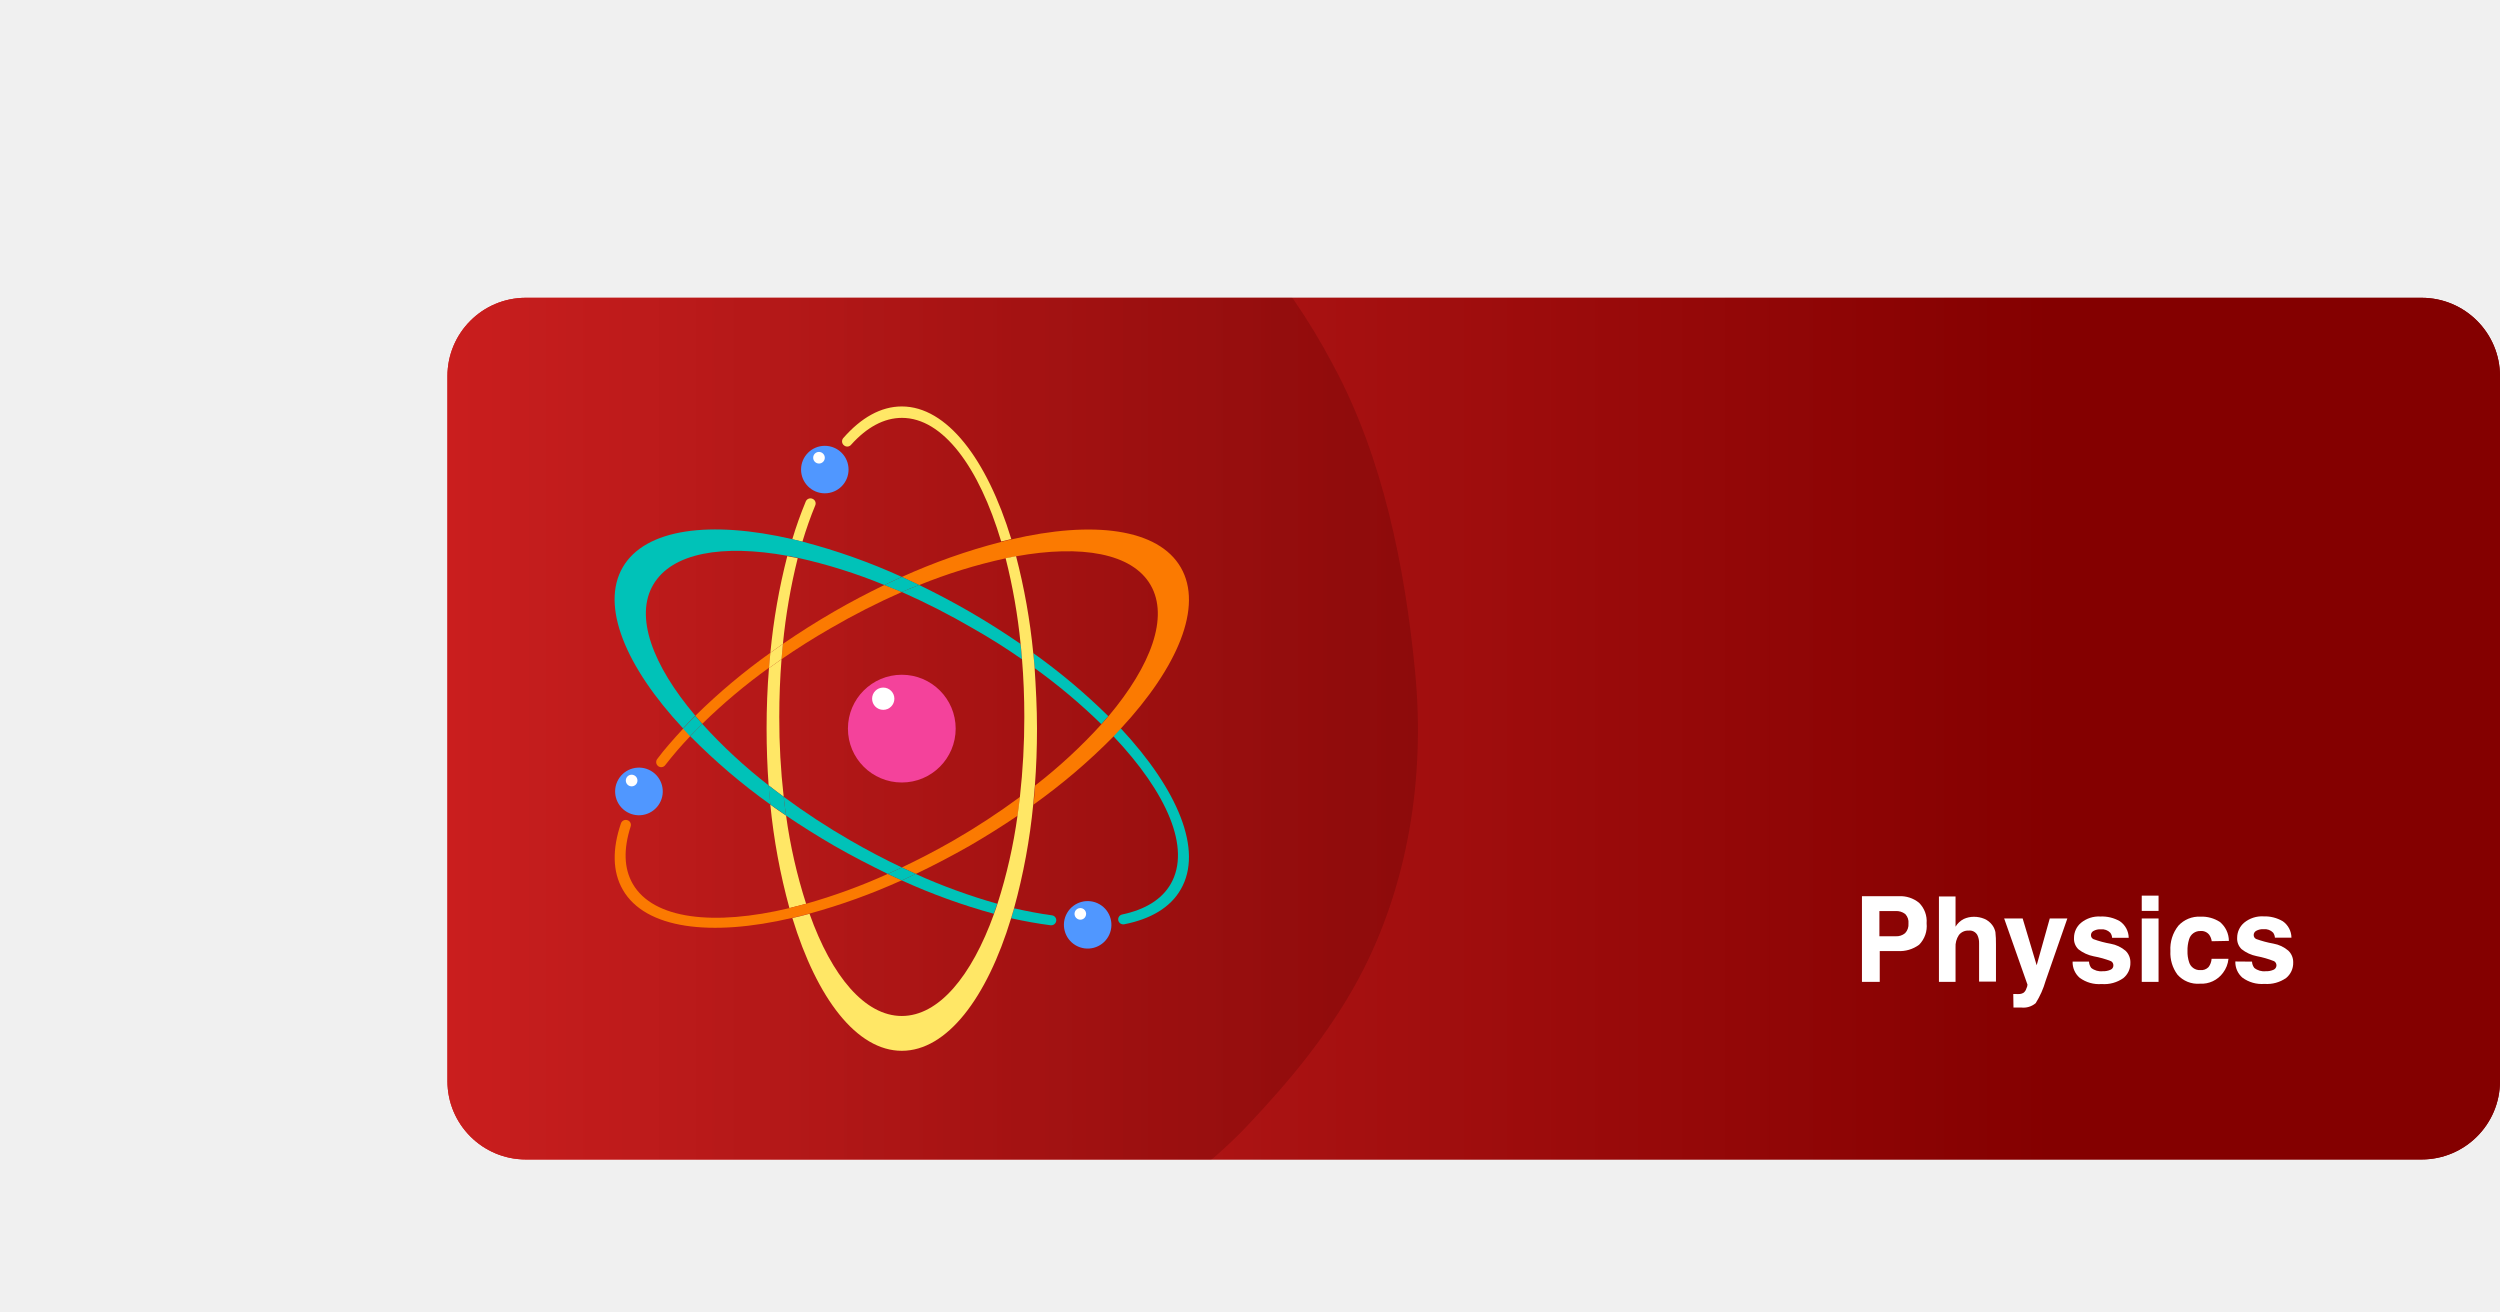
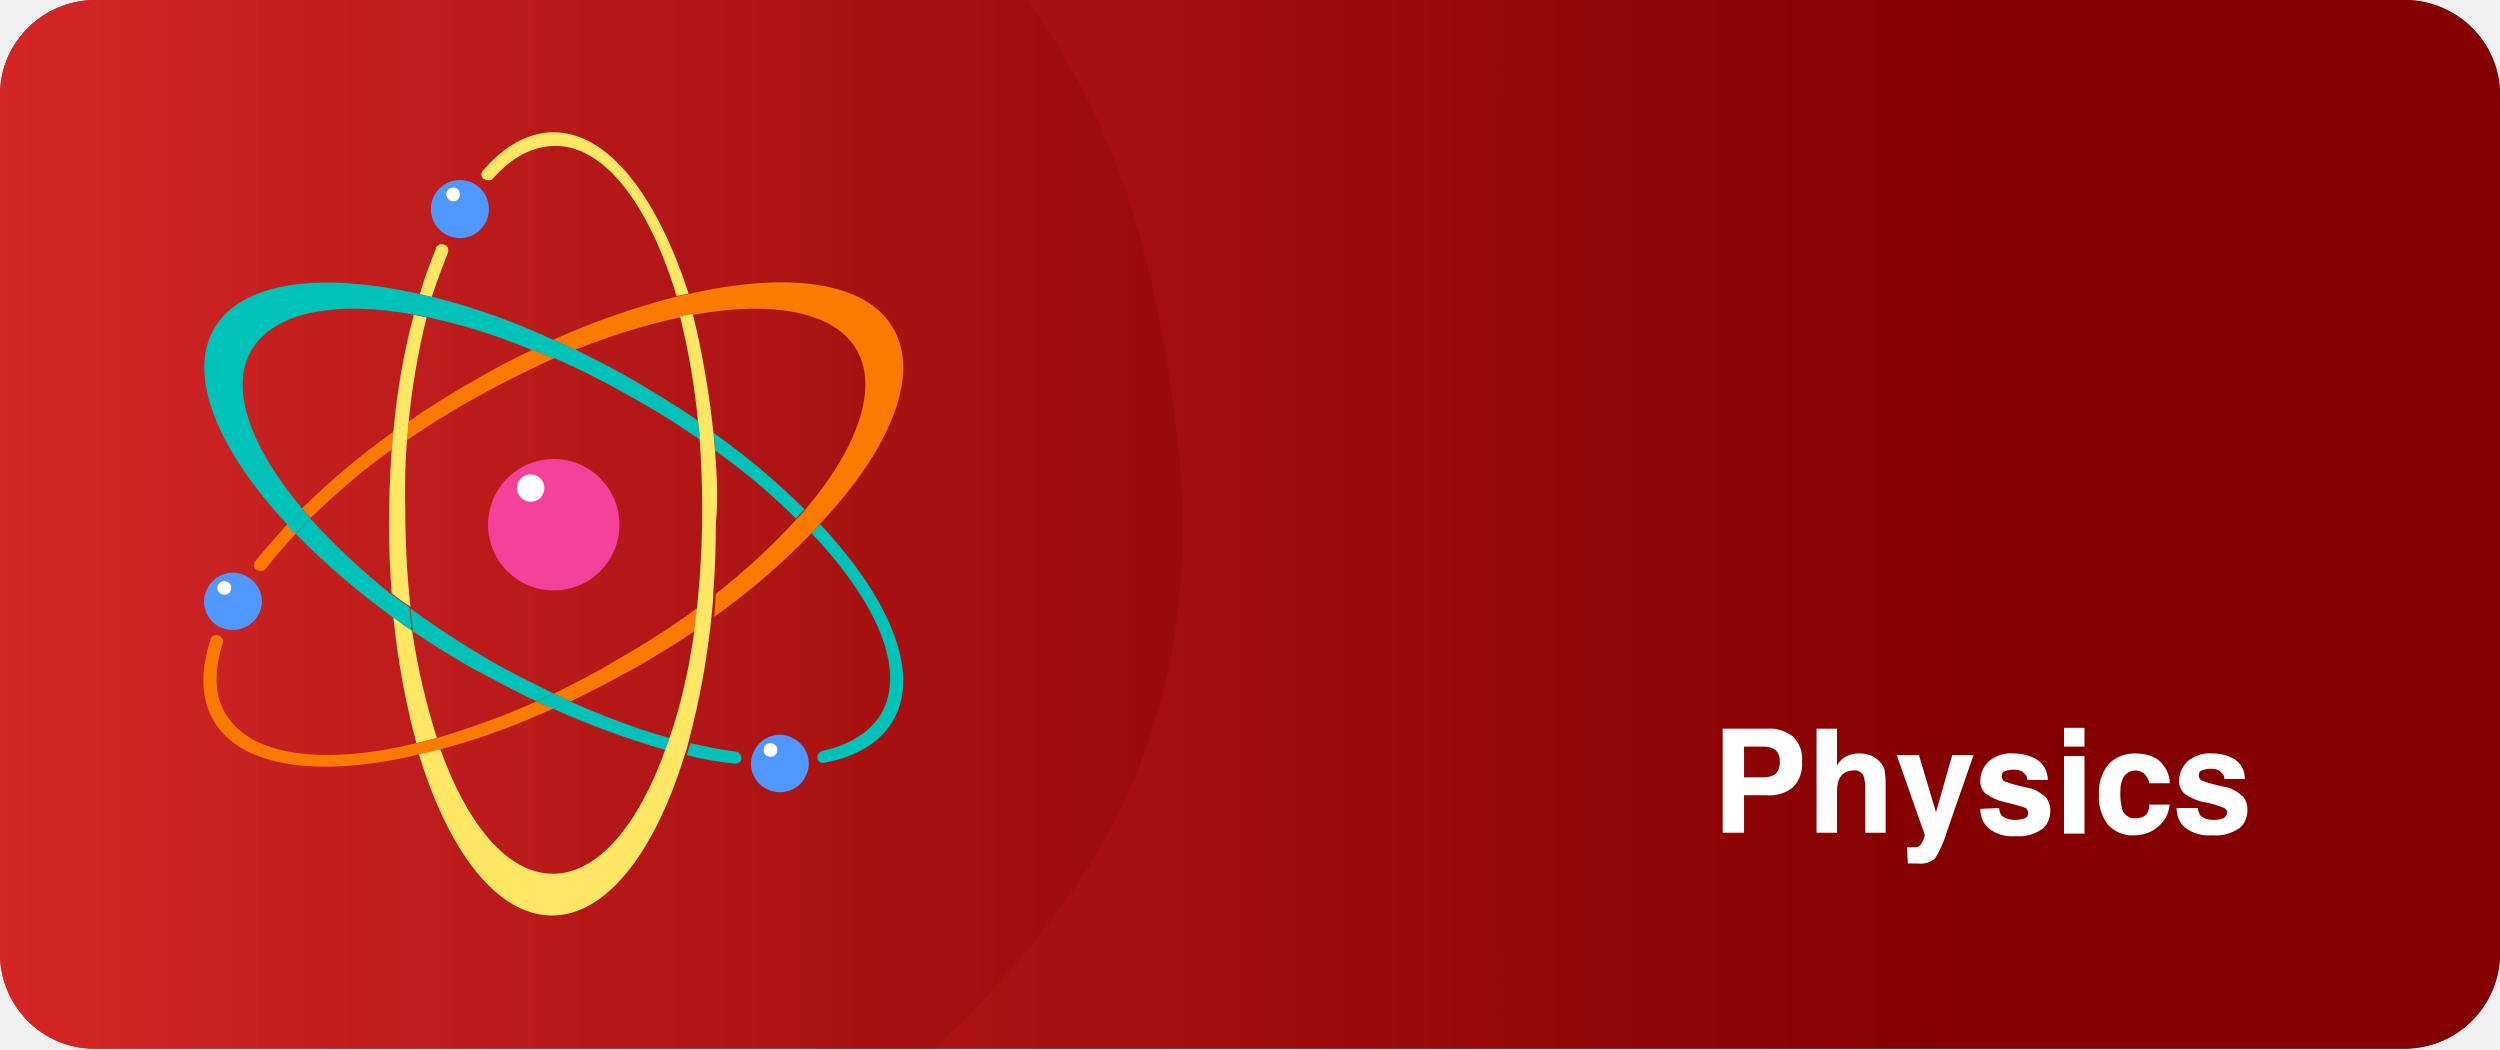
- <svg xmlns="http://www.w3.org/2000/svg" xmlns:xlink="http://www.w3.org/1999/xlink" viewBox="0 0 356.87 187.26">
-   <defs>
-     <style>.cls-1{fill:url(#linear-gradient);}.cls-2{isolation:isolate;}.cls-3{clip-path:url(#clip-path);}.cls-4{opacity:0.27;mix-blend-mode:multiply;}.cls-5{fill:url(#linear-gradient-4);}.cls-6{fill:#fff;}.cls-7{fill:#f4429b;}.cls-8{fill:#5097ff;}.cls-9{fill:none;}.cls-10{fill:#fb7a01;}.cls-11{fill:#ffe766;}.cls-12{fill:#00c2b8;}</style>
-     <linearGradient id="linear-gradient" y1="61.5" x2="293" y2="61.5" gradientUnits="userSpaceOnUse">
-       <stop offset="0" stop-color="#ee3434" />
-       <stop offset="0.66" stop-color="#a51010" />
-       <stop offset="1" stop-color="#840000" />
-     </linearGradient>
-     <clipPath id="clip-path" transform="translate(63.87 42.51)">
-       <rect class="cls-1" width="293" height="123" rx="11.19" />
-     </clipPath>
-     <linearGradient id="linear-gradient-4" x1="-63.87" y1="51.12" x2="138.54" y2="51.12" xlink:href="#linear-gradient" />
-   </defs>
-   <g class="cls-2">
-     <g id="Layer_1" data-name="Layer 1">
-       <rect class="cls-1" x="63.87" y="42.51" width="293" height="123" rx="11.19" />
-       <g class="cls-3">
-         <rect class="cls-1" x="63.87" y="42.51" width="293" height="123" rx="11.19" />
-         <g class="cls-4">
-           <path class="cls-5" d="M4.66-39.71C-13.77-35.55-35.69-22.25-46.78-6.94c-9.72,13.43-16,27.87-16.81,44.43C-65,64.05-61.77,93.07-43.54,112.42A103.87,103.87,0,0,0,3.92,140.78c13.12,3.44,53.24,6.87,72.13,0,14.06-5.11,27.76-11.67,38.06-22.52,6.06-6.38,11.74-13.23,15.92-21,7.13-13.26,9.55-28.8,8.11-43.8s-4.59-30.7-11.75-43.95a93.35,93.35,0,0,0-28-32.14C85.39-32,47.06-49.28,4.66-39.71Z" transform="translate(63.87 42.51)" />
+ <svg xmlns="http://www.w3.org/2000/svg" xmlns:xlink="http://www.w3.org/1999/xlink" version="1.1" id="Layer_1" x="0px" y="0px" viewBox="0 0 293 123" style="enable-background:new 0 0 293 123;" xml:space="preserve">
+   <style type="text/css">
+ 	.st0{fill:url(#SVGID_1_);}
+ 	.st1{clip-path:url(#SVGID_3_);}
+ 	.st2{fill:url(#SVGID_4_);}
+ 	.st3{opacity:0.27;}
+ 	.st4{fill:url(#SVGID_5_);}
+ 	.st5{fill:#FFFFFF;}
+ 	.st6{fill:#F4429B;}
+ 	.st7{fill:#5097FF;}
+ 	.st8{fill:none;}
+ 	.st9{fill:#FB7A01;}
+ 	.st10{fill:#FFE766;}
+ 	.st11{fill:#00C2B8;}
+ </style>
+   <g>
+     <g>
+       <linearGradient id="SVGID_1_" gradientUnits="userSpaceOnUse" x1="-63.87" y1="40.432" x2="229.13" y2="40.432" gradientTransform="matrix(1 0 0 -1 0 101.8841)">
+         <stop offset="0" style="stop-color:#EE3434" />
+         <stop offset="0.66" style="stop-color:#A51010" />
+         <stop offset="1" style="stop-color:#840000" />
+       </linearGradient>
+       <path class="st0" d="M11.2,0h270.6C288,0,293,5,293,11.1v100.6c0,6.2-5,11.2-11.2,11.2H11.2C5,123,0,117.9,0,111.8V11.1    C0,5,5,0,11.2,0z" />
+       <g>
+         <defs>
+           <path id="SVGID_2_" d="M11.2,0h270.6C288,0,293,5,293,11.1v100.6c0,6.2-5,11.2-11.2,11.2H11.2C5,123,0,117.9,0,111.8V11.1      C0,5,5,0,11.2,0z" />
+         </defs>
+         <clipPath id="SVGID_3_">
+           <use xlink:href="#SVGID_2_" style="overflow:visible;" />
+         </clipPath>
+         <g class="st1">
+           <linearGradient id="SVGID_4_" gradientUnits="userSpaceOnUse" x1="-63.87" y1="40.432" x2="229.13" y2="40.432" gradientTransform="matrix(1 0 0 -1 0 101.8841)">
+             <stop offset="0" style="stop-color:#EE3434" />
+             <stop offset="0.66" style="stop-color:#A51010" />
+             <stop offset="1" style="stop-color:#840000" />
+           </linearGradient>
+           <path class="st2" d="M11.2,0h270.6C288,0,293,5,293,11.1v100.6c0,6.2-5,11.2-11.2,11.2H11.2C5,123,0,117.9,0,111.8V11.1      C0,5,5,0,11.2,0z" />
+           <g class="st3">
+             <linearGradient id="SVGID_5_" gradientUnits="userSpaceOnUse" x1="-127.752" y1="93.323" x2="74.668" y2="93.323" gradientTransform="matrix(1 0 0 -1 63.87 144.3941)">
+               <stop offset="0" style="stop-color:#EE3434" />
+               <stop offset="0.66" style="stop-color:#A51010" />
+               <stop offset="1" style="stop-color:#840000" />
+             </linearGradient>
+             <path class="st4" d="M4.7-39.8C-13.8-35.6-35.7-22.3-46.8-7c-9.7,13.4-16,27.9-16.8,44.4C-65,64-61.8,93-43.5,112.4       c13,13.6,29.4,23.4,47.5,28.4c13.1,3.4,53.2,6.9,72.1,0c14.1-5.1,27.8-11.7,38.1-22.5c6.1-6.4,11.7-13.2,15.9-21       c7.1-13.3,9.6-28.8,8.1-43.8s-4.6-30.7-11.8-43.9c-6.7-12.7-16.3-23.7-28-32.1C85.4-32,47.1-49.3,4.7-39.8z" />
+           </g>
        </g>
      </g>
-       <path class="cls-6" d="M210.08,92.35a4.66,4.66,0,0,1-3.07.9h-2.55v4.4h-2.54V85.42h5.26a4.22,4.22,0,0,1,2.89.94,3.7,3.7,0,0,1,1.08,2.93A3.79,3.79,0,0,1,210.08,92.35Zm-2-4.4a2.08,2.08,0,0,0-1.36-.41h-2.31v3.6h2.31a1.94,1.94,0,0,0,1.36-.44,1.8,1.8,0,0,0,.48-1.39A1.69,1.69,0,0,0,208.13,88Z" transform="translate(63.87 42.51)" />
-       <path class="cls-6" d="M219.39,88.65a2.74,2.74,0,0,1,1.13.89,2.56,2.56,0,0,1,.45,1,14,14,0,0,1,.08,1.75v5.32h-2.41V92.14a2.49,2.49,0,0,0-.25-1.18,1.24,1.24,0,0,0-1.22-.63,1.66,1.66,0,0,0-1.41.63,2.89,2.89,0,0,0-.48,1.79v4.9h-2.37V85.46h2.37v4.31a2.92,2.92,0,0,1,1.18-1.1,3.46,3.46,0,0,1,1.42-.31A3.84,3.84,0,0,1,219.39,88.65Z" transform="translate(63.87 42.51)" />
-       <path class="cls-6" d="M223.52,99.38l.29,0a4.85,4.85,0,0,0,.67,0,1.19,1.19,0,0,0,.53-.19,1.22,1.22,0,0,0,.38-.59,1.39,1.39,0,0,0,.16-.55l-3.33-9.45h2.64l2,6.68,1.87-6.68h2.51l-3.1,8.9a12.38,12.38,0,0,1-1.42,3.19,2.71,2.71,0,0,1-2.09.62h-.51l-.57,0Z" transform="translate(63.87 42.51)" />
-       <path class="cls-6" d="M234.33,94.76a1.65,1.65,0,0,0,.32.9,2.25,2.25,0,0,0,1.64.47,2.44,2.44,0,0,0,1.11-.21.64.64,0,0,0,.41-.62.66.66,0,0,0-.33-.6A13.19,13.19,0,0,0,235,94a5.13,5.13,0,0,1-2.18-1,2.08,2.08,0,0,1-.63-1.63,2.8,2.8,0,0,1,1-2.15,4,4,0,0,1,2.77-.9,5.12,5.12,0,0,1,2.77.67A2.92,2.92,0,0,1,240,91.36h-2.37a1.31,1.31,0,0,0-.26-.72,1.62,1.62,0,0,0-1.33-.49,1.89,1.89,0,0,0-1.1.25.68.68,0,0,0-.33.56.62.62,0,0,0,.35.59,14.36,14.36,0,0,0,2.47.66,4.51,4.51,0,0,1,2.12,1,2.28,2.28,0,0,1,.69,1.7,2.75,2.75,0,0,1-1,2.2,4.74,4.74,0,0,1-3.1.85,4.66,4.66,0,0,1-3.15-.9,2.93,2.93,0,0,1-1-2.3Z" transform="translate(63.87 42.51)" />
-       <path class="cls-6" d="M244.26,87.52h-2.4V85.34h2.4Zm-2.4,1.08h2.4v9.05h-2.4Z" transform="translate(63.87 42.51)" />
-       <path class="cls-6" d="M251.85,91.85a2.06,2.06,0,0,0-.35-.91,1.41,1.41,0,0,0-1.24-.55,1.63,1.63,0,0,0-1.64,1.18,5.11,5.11,0,0,0-.23,1.68,4.61,4.61,0,0,0,.23,1.59,1.58,1.58,0,0,0,1.6,1.13,1.42,1.42,0,0,0,1.18-.44,2.19,2.19,0,0,0,.43-1.17h2.41a3.92,3.92,0,0,1-.78,2,3.8,3.8,0,0,1-3.3,1.55,3.85,3.85,0,0,1-3.21-1.3,5.2,5.2,0,0,1-1-3.36,5.29,5.29,0,0,1,1.14-3.62,4,4,0,0,1,3.14-1.29,4.76,4.76,0,0,1,2.79.76,3.55,3.55,0,0,1,1.28,2.7Z" transform="translate(63.87 42.51)" />
-       <path class="cls-6" d="M257.6,94.76a1.57,1.57,0,0,0,.33.9,2.22,2.22,0,0,0,1.63.47,2.51,2.51,0,0,0,1.12-.21.69.69,0,0,0,.08-1.22,13.42,13.42,0,0,0-2.48-.72,5.08,5.08,0,0,1-2.17-1,2.08,2.08,0,0,1-.63-1.63,2.82,2.82,0,0,1,1-2.15,4,4,0,0,1,2.78-.9A5.08,5.08,0,0,1,262,89a2.89,2.89,0,0,1,1.23,2.34h-2.36a1.39,1.39,0,0,0-.26-.72,1.64,1.64,0,0,0-1.33-.49,1.93,1.93,0,0,0-1.11.25.68.68,0,0,0-.33.56.62.62,0,0,0,.35.59,15,15,0,0,0,2.47.66,4.46,4.46,0,0,1,2.12,1,2.26,2.26,0,0,1,.7,1.7,2.75,2.75,0,0,1-1,2.2,4.76,4.76,0,0,1-3.1.85,4.68,4.68,0,0,1-3.16-.9,2.93,2.93,0,0,1-1-2.3Z" transform="translate(63.87 42.51)" />
-       <circle class="cls-7" cx="128.73" cy="104.01" r="7.69" />
-       <path class="cls-8" d="M25.64,73.41a3.4,3.4,0,1,1,4.64-1.24A3.39,3.39,0,0,1,25.64,73.41Z" transform="translate(63.87 42.51)" />
-       <path class="cls-6" d="M25.88,69.63a.83.83,0,0,0,.83-1.44.83.83,0,1,0-.83,1.44Z" transform="translate(63.87 42.51)" />
-       <circle class="cls-8" cx="117.74" cy="67.03" r="3.39" />
-       <path class="cls-6" d="M53.87,22.83A.83.83,0,1,1,53,22,.84.84,0,0,1,53.87,22.83Z" transform="translate(63.87 42.51)" />
-       <path class="cls-6" d="M63.8,57.23a1.59,1.59,0,1,1-1.59-1.59A1.59,1.59,0,0,1,63.8,57.23Z" transform="translate(63.87 42.51)" />
-       <path class="cls-8" d="M89.69,92.44a3.39,3.39,0,1,1,4.64-1.24A3.39,3.39,0,0,1,89.69,92.44Z" transform="translate(63.87 42.51)" />
-       <path class="cls-9" d="M51.69,87.93c3.21,8.94,7.92,14.59,13.17,14.59s10-5.65,13.17-14.59a87.63,87.63,0,0,1-13.17-4.76A88.43,88.43,0,0,1,51.69,87.93Z" transform="translate(63.87 42.51)" />
-       <path class="cls-9" d="M66.85,82.24A83.86,83.86,0,0,0,78.52,86.5a74,74,0,0,0,2.86-12.59c-2.18,1.48-4.48,2.92-6.87,4.31C72,79.69,69.39,81,66.85,82.24Z" transform="translate(63.87 42.51)" />
-       <path class="cls-9" d="M45.9,52.86a82.26,82.26,0,0,0-9.52,8,74,74,0,0,0,9.47,8.77c-.19-2.63-.29-5.34-.29-8.1C45.56,58.55,45.67,55.66,45.9,52.86Z" transform="translate(63.87 42.51)" />
-       <path class="cls-9" d="M55.21,78.22q-3.6-2.09-6.87-4.31A74,74,0,0,0,51.2,86.5a83.3,83.3,0,0,0,11.66-4.26C60.33,81,57.77,79.69,55.21,78.22Z" transform="translate(63.87 42.51)" />
-       <path class="cls-9" d="M82,51.59c-2.2-1.52-4.53-3-7-4.41A102.49,102.49,0,0,0,64.86,42a101.41,101.41,0,0,0-10.18,5.15c-2.45,1.41-4.78,2.89-7,4.41-.21,2.67-.32,5.43-.32,8.25A99.17,99.17,0,0,0,48,71.23a99.71,99.71,0,0,0,9.55,6.25c2.44,1.41,4.89,2.69,7.31,3.84q3.63-1.72,7.31-3.84a101,101,0,0,0,9.55-6.25,101.48,101.48,0,0,0,.63-11.39C82.35,57,82.24,54.26,82,51.59Z" transform="translate(63.87 42.51)" />
-       <path class="cls-9" d="M100.38,41c-2.62-4.55-9.87-5.8-19.21-4.11a89,89,0,0,1,2.45,13.79,87.64,87.64,0,0,1,10.71,9C100.47,52.44,103,45.54,100.38,41Z" transform="translate(63.87 42.51)" />
-       <path class="cls-9" d="M84.16,61.5c0,2.76-.1,5.47-.3,8.1a74.11,74.11,0,0,0,9.48-8.77,83.12,83.12,0,0,0-9.52-8C84,55.66,84.16,58.55,84.16,61.5Z" transform="translate(63.87 42.51)" />
-       <path class="cls-9" d="M55.21,44.78C57.6,43.4,60,42.14,62.37,41A75.39,75.39,0,0,0,50,37.17,84.73,84.73,0,0,0,47.89,49.4C50.21,47.81,52.65,46.26,55.21,44.78Z" transform="translate(63.87 42.51)" />
-       <path class="cls-9" d="M48.55,36.88C39.21,35.19,32,36.44,29.34,41s-.09,11.45,6,18.7a87.77,87.77,0,0,1,10.72-9A89,89,0,0,1,48.55,36.88Z" transform="translate(63.87 42.51)" />
-       <path class="cls-9" d="M81.82,49.4a83.42,83.42,0,0,0-2.14-12.23A75.48,75.48,0,0,0,67.34,41c2.38,1.15,4.78,2.41,7.17,3.79C77.07,46.26,79.51,47.81,81.82,49.4Z" transform="translate(63.87 42.51)" />
-       <path class="cls-10" d="M46.1,50.67a87.77,87.77,0,0,0-10.72,9c.32.38.66.76,1,1.14a82.26,82.26,0,0,1,9.52-8C46,52.12,46,51.39,46.1,50.67Z" transform="translate(63.87 42.51)" />
-       <path class="cls-10" d="M64.86,81.32c.67.32,1.33.62,2,.92,2.54-1.2,5.1-2.55,7.66-4,2.39-1.39,4.69-2.83,6.87-4.31.12-.88.24-1.77.34-2.68a101,101,0,0,1-9.55,6.25Q68.5,79.6,64.86,81.32Z" transform="translate(63.87 42.51)" />
-       <path class="cls-10" d="M47.89,49.4c-.07.72-.14,1.45-.2,2.19,2.21-1.52,4.54-3,7-4.41A101.41,101.41,0,0,1,64.86,42c-.83-.36-1.66-.71-2.49-1C60,42.14,57.6,43.4,55.21,44.78,52.65,46.26,50.21,47.81,47.89,49.4Z" transform="translate(63.87 42.51)" />
-       <path class="cls-10" d="M29.93,65.86a.73.73,0,0,0,.16,1h0a.71.71,0,0,0,1-.15,54.45,54.45,0,0,1,3.59-4.16l-1-1.08C32.27,63,31,64.42,29.93,65.86Z" transform="translate(63.87 42.51)" />
-       <path class="cls-11" d="M47.89,49.4A84.73,84.73,0,0,1,50,37.17l-1.49-.29A89,89,0,0,0,46.1,50.67C46.69,50.24,47.28,49.82,47.89,49.4Z" transform="translate(63.87 42.51)" />
-       <path class="cls-11" d="M47.69,51.59c-.61.42-1.2.84-1.79,1.27-.23,2.8-.34,5.69-.34,8.64,0,2.76.1,5.47.29,8.1.7.55,1.42,1.09,2.15,1.63a99.17,99.17,0,0,1-.63-11.39C47.37,57,47.48,54.26,47.69,51.59Z" transform="translate(63.87 42.51)" />
-       <path class="cls-11" d="M48.34,73.91c-.76-.52-1.51-1-2.25-1.58a88.18,88.18,0,0,0,2.73,14.79c.78-.19,1.58-.4,2.38-.62A74,74,0,0,1,48.34,73.91Z" transform="translate(63.87 42.51)" />
-       <path class="cls-11" d="M64.86,15.51c-3,0-5.82,1.62-8.35,4.51a.72.72,0,0,0,.12,1.06l0,0a.71.71,0,0,0,1-.11c2.21-2.46,4.66-3.83,7.25-3.83,5.83,0,11,7,14.17,17.65.48-.13,1-.24,1.44-.35C77,23,71.28,15.51,64.86,15.51Z" transform="translate(63.87 42.51)" />
-       <path class="cls-11" d="M52.51,29.62a.71.71,0,0,0-.36-.91h0a.72.72,0,0,0-1,.37,55.41,55.41,0,0,0-1.92,5.39c.47.11,1,.22,1.44.35Q51.52,32,52.51,29.62Z" transform="translate(63.87 42.51)" />
-       <path class="cls-10" d="M62.86,82.24A83.3,83.3,0,0,1,51.2,86.5c-.8.22-1.6.43-2.38.62C38,89.71,29.38,88.71,26.46,83.67c-1.29-2.24-1.33-5-.31-8.19a.7.7,0,0,0-.38-.88h0a.73.73,0,0,0-1,.42c-1.24,3.63-1.23,6.9.27,9.49,3.2,5.56,12.51,6.75,24.21,4,.81-.18,1.62-.39,2.45-.61a88.43,88.43,0,0,0,13.17-4.76C64.19,82.87,63.53,82.56,62.86,82.24Z" transform="translate(63.87 42.51)" />
-       <path class="cls-11" d="M46.1,50.67c-.08.72-.14,1.45-.2,2.19.59-.43,1.18-.85,1.79-1.27.06-.74.13-1.47.2-2.19C47.28,49.82,46.69,50.24,46.1,50.67Z" transform="translate(63.87 42.51)" />
-       <path class="cls-12" d="M82,51.59c0-.74-.12-1.47-.2-2.19-2.31-1.59-4.75-3.14-7.31-4.62-2.39-1.38-4.79-2.64-7.17-3.79-.82.33-1.65.68-2.48,1A102.49,102.49,0,0,1,75,47.18C77.49,48.59,79.82,50.07,82,51.59Z" transform="translate(63.87 42.51)" />
-       <path class="cls-12" d="M86.1,89.57a.73.73,0,0,0,.81-.66h0a.71.71,0,0,0-.62-.76c-1.72-.23-3.53-.58-5.4-1-.13.48-.27.95-.42,1.42C82.42,89,84.3,89.34,86.1,89.57Z" transform="translate(63.87 42.51)" />
-       <path class="cls-12" d="M95.06,62.58c7.67,8.1,11.11,16,8.19,21.09-1.29,2.24-3.7,3.68-6.93,4.36a.72.72,0,0,0-.57.77v0a.73.73,0,0,0,.86.63c3.76-.74,6.59-2.38,8.08-5,3.21-5.56-.41-14.22-8.6-23Z" transform="translate(63.87 42.51)" />
-       <path class="cls-12" d="M36.38,60.83c-.6.58-1.17,1.17-1.72,1.75a87.36,87.36,0,0,0,11.43,9.75Q46,71,45.85,69.6A74,74,0,0,1,36.38,60.83Z" transform="translate(63.87 42.51)" />
-       <path class="cls-12" d="M64.86,83.17A87.63,87.63,0,0,0,78,87.93c.17-.47.33-.94.49-1.43a83.86,83.86,0,0,1-11.67-4.26C66.19,82.56,65.52,82.87,64.86,83.17Z" transform="translate(63.87 42.51)" />
-       <path class="cls-12" d="M62.86,82.24c.67-.3,1.33-.6,2-.92-2.42-1.15-4.87-2.43-7.31-3.84A99.71,99.71,0,0,1,48,71.23c.1.91.21,1.8.34,2.68q3.27,2.22,6.87,4.31C57.77,79.69,60.33,81,62.86,82.24Z" transform="translate(63.87 42.51)" />
-       <path class="cls-12" d="M83.82,52.86a83.12,83.12,0,0,1,9.52,8q.51-.57,1-1.14a87.64,87.64,0,0,0-10.71-9C83.7,51.39,83.76,52.12,83.82,52.86Z" transform="translate(63.87 42.51)" />
-       <path class="cls-10" d="M104.69,38.5c-3.21-5.56-12.52-6.75-24.22-4-.48.11-1,.22-1.44.35a87.46,87.46,0,0,0-14.17,5c.82.38,1.65.76,2.48,1.16a75.48,75.48,0,0,1,12.34-3.82l1.49-.29c9.34-1.69,16.59-.44,19.21,4.11s.09,11.45-6,18.7q-.48.57-1,1.14a74.11,74.11,0,0,1-9.48,8.77q-.1,1.38-.24,2.73a86.83,86.83,0,0,0,11.44-9.75l1-1.08C104.28,52.72,107.9,44.06,104.69,38.5Z" transform="translate(63.87 42.51)" />
-       <path class="cls-12" d="M64.86,42c.83-.36,1.66-.71,2.48-1-.83-.4-1.66-.78-2.48-1.16-.83.38-1.66.76-2.49,1.16C63.2,41.32,64,41.67,64.86,42Z" transform="translate(63.87 42.51)" />
-       <path class="cls-12" d="M64.86,83.17c.66-.3,1.33-.61,2-.93-.66-.3-1.32-.6-2-.92-.67.32-1.33.62-2,.92C63.53,82.56,64.19,82.87,64.86,83.17Z" transform="translate(63.87 42.51)" />
-       <path class="cls-12" d="M36.38,60.83c-.34-.38-.68-.76-1-1.14-.6.6-1.19,1.21-1.75,1.81l1,1.08C35.21,62,35.78,61.41,36.38,60.83Z" transform="translate(63.87 42.51)" />
-       <path class="cls-12" d="M50.69,34.81c-.48-.13-1-.24-1.44-.35-11.71-2.71-21-1.52-24.22,4s.41,14.22,8.6,23c.56-.6,1.15-1.21,1.75-1.81-6.13-7.25-8.67-14.15-6-18.7s9.87-5.8,19.21-4.11l1.49.29A75.39,75.39,0,0,1,62.37,41c.83-.4,1.66-.78,2.49-1.16A87.46,87.46,0,0,0,50.69,34.81Z" transform="translate(63.87 42.51)" />
-       <path class="cls-11" d="M83.82,52.86c-.06-.74-.12-1.47-.2-2.19a89,89,0,0,0-2.45-13.79l-1.49.29A83.42,83.42,0,0,1,81.82,49.4c.08.72.15,1.45.2,2.19.22,2.67.33,5.43.33,8.25a101.48,101.48,0,0,1-.63,11.39c-.1.91-.22,1.8-.34,2.68A74,74,0,0,1,78.52,86.5c-.16.49-.32,1-.49,1.43-3.21,8.94-7.92,14.59-13.17,14.59s-10-5.65-13.17-14.59c-.83.22-1.64.43-2.45.61,3.51,11.49,9.2,18.95,15.62,18.95S77,100,80.47,88.54c.15-.47.29-.94.42-1.42a87.18,87.18,0,0,0,2.73-14.79q.13-1.35.24-2.73c.2-2.63.3-5.34.3-8.1C84.16,58.55,84,55.66,83.82,52.86Z" transform="translate(63.87 42.51)" />
-       <path class="cls-12" d="M48,71.23c-.73-.54-1.45-1.08-2.15-1.63q.1,1.38.24,2.73c.74.53,1.49,1.06,2.25,1.58C48.21,73,48.1,72.14,48,71.23Z" transform="translate(63.87 42.51)" />
-       <path class="cls-6" d="M89.93,88.66a.82.82,0,0,0,1.13-.3.83.83,0,1,0-1.13.3Z" transform="translate(63.87 42.51)" />
+       <path class="st5" d="M210.1,92.3c-0.9,0.7-2,1-3.1,0.9h-2.6v4.4h-2.5V85.4h5.3c1-0.1,2.1,0.3,2.9,0.9c0.8,0.8,1.2,1.8,1.1,2.9    C211.3,90.4,210.9,91.5,210.1,92.3z M208.1,87.9c-0.4-0.3-0.9-0.4-1.4-0.4h-2.3v3.6h2.3c0.5,0,1-0.1,1.4-0.4    c0.4-0.4,0.5-0.9,0.5-1.4C208.6,88.8,208.5,88.3,208.1,87.9L208.1,87.9z" />
+       <path class="st5" d="M219.4,88.6c0.4,0.2,0.8,0.5,1.1,0.9c0.2,0.3,0.4,0.6,0.4,1c0.1,0.6,0.1,1.2,0.1,1.8v5.3h-2.4v-5.5    c0-0.4-0.1-0.8-0.2-1.2c-0.2-0.4-0.7-0.7-1.2-0.6c-0.5,0-1.1,0.2-1.4,0.6c-0.4,0.5-0.5,1.2-0.5,1.8v4.9h-2.4V85.4h2.4v4.3    c0.3-0.5,0.7-0.9,1.2-1.1c0.4-0.2,0.9-0.3,1.4-0.3C218.4,88.3,218.9,88.4,219.4,88.6z" />
+       <path class="st5" d="M223.5,99.3h0.3c0.2,0,0.4,0,0.7,0c0.2,0,0.4-0.1,0.5-0.2c0.2-0.2,0.3-0.4,0.4-0.6c0.1-0.2,0.1-0.4,0.2-0.6    l-3.3-9.4h2.6l2,6.7l1.9-6.7h2.5l-3.1,8.9c-0.3,1.1-0.8,2.2-1.4,3.2c-0.6,0.5-1.3,0.7-2.1,0.6h-0.5h-0.6L223.5,99.3z" />
+       <path class="st5" d="M234.3,94.7c0,0.3,0.1,0.6,0.3,0.9c0.5,0.4,1.1,0.5,1.6,0.5c0.4,0,0.8-0.1,1.1-0.2c0.3-0.1,0.4-0.3,0.4-0.6    c0-0.2-0.1-0.5-0.3-0.6c-0.8-0.3-1.6-0.5-2.5-0.7c-0.8-0.2-1.5-0.5-2.2-1c-0.4-0.4-0.7-1-0.6-1.6c0-0.8,0.4-1.6,1-2.2    c0.8-0.6,1.8-1,2.8-0.9c1,0,1.9,0.2,2.8,0.7c0.8,0.5,1.3,1.4,1.3,2.4h-2.4c0-0.3-0.1-0.5-0.3-0.7c-0.3-0.4-0.8-0.5-1.3-0.5    c-0.4,0-0.8,0.1-1.1,0.2c-0.2,0.1-0.3,0.3-0.3,0.6c0,0.2,0.1,0.5,0.4,0.6c0.8,0.3,1.6,0.5,2.5,0.7c0.8,0.1,1.5,0.5,2.1,1    c0.5,0.4,0.7,1.1,0.7,1.7c0,0.8-0.3,1.7-1,2.2c-0.9,0.6-2,0.9-3.1,0.8c-1.1,0.1-2.2-0.2-3.1-0.9c-0.7-0.6-1-1.4-1-2.3L234.3,94.7z    " />
+       <path class="st5" d="M244.3,87.5h-2.4v-2.2h2.4V87.5z M241.9,88.6h2.4v9.1h-2.4V88.6z" />
+       <path class="st5" d="M251.9,91.8c0-0.3-0.2-0.6-0.4-0.9c-0.3-0.4-0.8-0.6-1.2-0.6c-0.8,0-1.4,0.5-1.6,1.2    c-0.2,0.5-0.2,1.1-0.2,1.7c0,0.5,0.1,1.1,0.2,1.6c0.2,0.7,0.9,1.2,1.6,1.1c0.4,0,0.9-0.1,1.2-0.4c0.3-0.3,0.4-0.7,0.4-1.2h2.4    c-0.1,0.7-0.3,1.4-0.8,2c-0.8,1-2,1.6-3.3,1.6c-1.2,0.1-2.4-0.4-3.2-1.3c-0.7-1-1.1-2.2-1-3.4c-0.1-1.3,0.3-2.6,1.1-3.6    c0.8-0.9,2-1.3,3.1-1.3c1,0,2,0.2,2.8,0.8c0.8,0.7,1.3,1.7,1.3,2.7L251.9,91.8z" />
+       <path class="st5" d="M257.6,94.7c0,0.3,0.1,0.6,0.3,0.9c0.5,0.4,1,0.5,1.6,0.5c0.4,0,0.8-0.1,1.1-0.2c0.3-0.2,0.5-0.6,0.4-0.9    c-0.1-0.1-0.2-0.2-0.3-0.3c-0.8-0.3-1.6-0.6-2.5-0.7c-0.8-0.2-1.5-0.5-2.2-1c-0.4-0.4-0.7-1-0.6-1.6c0-0.8,0.4-1.6,1-2.2    c0.8-0.6,1.8-1,2.8-0.9c1,0,1.9,0.2,2.7,0.7c0.8,0.5,1.2,1.4,1.2,2.3h-2.4c0-0.3-0.1-0.5-0.3-0.7c-0.3-0.4-0.8-0.5-1.3-0.5    c-0.4,0-0.8,0.1-1.1,0.2c-0.2,0.1-0.3,0.3-0.3,0.6c0,0.2,0.1,0.5,0.4,0.6c0.8,0.3,1.6,0.5,2.5,0.7c0.8,0.1,1.5,0.5,2.1,1    c0.5,0.4,0.7,1.1,0.7,1.7c0,0.8-0.3,1.7-1,2.2c-0.9,0.6-2,0.9-3.1,0.8c-1.1,0.1-2.3-0.2-3.2-0.9c-0.7-0.6-1-1.4-1-2.3L257.6,94.7z    " />
+       <circle class="st6" cx="64.9" cy="61.5" r="7.7" />
+       <path class="st7" d="M25.6,73.4c-1.6-0.9-2.2-3-1.2-4.6c0.9-1.6,3-2.2,4.6-1.2c1.6,0.9,2.2,3,1.2,4.6c0,0,0,0,0,0    C29.3,73.7,27.3,74.3,25.6,73.4C25.6,73.4,25.6,73.4,25.6,73.4z" />
+       <path class="st5" d="M25.9,69.6c0.4,0.2,0.9,0.1,1.1-0.3c0.2-0.4,0.1-0.9-0.3-1.1s-0.9-0.1-1.1,0.3C25.3,68.8,25.5,69.4,25.9,69.6    z" />
+       <circle class="st7" cx="53.9" cy="24.5" r="3.4" />
+       <path class="st5" d="M53.9,22.8c0,0.5-0.4,0.8-0.8,0.8s-0.8-0.4-0.8-0.8c0-0.4,0.3-0.8,0.8-0.8C53.5,21.9,53.9,22.3,53.9,22.8    C53.9,22.8,53.9,22.8,53.9,22.8z" />
+       <path class="st5" d="M63.8,57.2c0,0.9-0.7,1.6-1.6,1.6s-1.6-0.7-1.6-1.6s0.7-1.6,1.6-1.6S63.8,56.3,63.8,57.2L63.8,57.2z" />
+       <path class="st7" d="M89.7,92.4c-1.6-0.9-2.2-3-1.2-4.6c0.9-1.6,3-2.2,4.6-1.2c1.6,0.9,2.2,3,1.2,4.6    C93.4,92.8,91.3,93.3,89.7,92.4C89.7,92.4,89.7,92.4,89.7,92.4z" />
+       <path class="st8" d="M51.7,87.9c3.2,8.9,7.9,14.6,13.2,14.6s10-5.7,13.2-14.6c-4.5-1.2-8.9-2.8-13.2-4.8    C60.6,85.1,56.2,86.6,51.7,87.9z" />
+       <path class="st8" d="M66.8,82.2c3.8,1.7,7.7,3.1,11.7,4.3c1.3-4.1,2.3-8.3,2.9-12.6c-2.2,1.5-4.5,2.9-6.9,4.3    C72,79.6,69.4,81,66.8,82.2z" />
+       <path class="st8" d="M45.9,52.8c-3.4,2.4-6.6,5.1-9.5,8c2.9,3.2,6.1,6.1,9.5,8.8c-0.2-2.6-0.3-5.3-0.3-8.1    C45.6,58.5,45.7,55.6,45.9,52.8z" />
+       <path class="st8" d="M55.2,78.2c-2.4-1.4-4.7-2.8-6.9-4.3c0.6,4.3,1.5,8.5,2.9,12.6c4-1.1,7.9-2.6,11.7-4.3    C60.3,81,57.8,79.6,55.2,78.2z" />
+       <path class="st8" d="M82,51.5c-2.2-1.5-4.5-3-7-4.4c-3.3-1.9-6.7-3.6-10.1-5.2c-3.5,1.5-6.9,3.2-10.2,5.2c-2.5,1.4-4.8,2.9-7,4.4    c-0.2,2.7-0.3,5.4-0.3,8.2c0,3.8,0.2,7.6,0.6,11.4c3.1,2.3,6.2,4.4,9.5,6.2c2.4,1.4,4.9,2.7,7.3,3.8c2.4-1.1,4.9-2.4,7.3-3.8    c3.3-1.9,6.5-4,9.6-6.2c0.4-3.8,0.6-7.6,0.6-11.4C82.3,57,82.2,54.2,82,51.5z" />
+       <path class="st8" d="M100.4,41c-2.6-4.5-9.9-5.8-19.2-4.1c1.2,4.5,2,9.1,2.4,13.8c3.8,2.7,7.4,5.7,10.7,9    C100.5,52.4,103,45.5,100.4,41z" />
+       <path class="st8" d="M84.2,61.5c0,2.8-0.1,5.5-0.3,8.1c3.4-2.6,6.6-5.6,9.5-8.8c-3-2.9-6.2-5.6-9.5-8C84,55.6,84.2,58.5,84.2,61.5    z" />
+       <path class="st8" d="M55.2,44.7c2.4-1.4,4.8-2.6,7.2-3.8c-4-1.6-8.1-2.9-12.4-3.8c-1,4-1.7,8.1-2.1,12.2    C50.2,47.8,52.7,46.2,55.2,44.7z" />
+       <path class="st8" d="M48.5,36.8C39.2,35.1,32,36.4,29.3,41s-0.1,11.5,6,18.7c3.3-3.3,6.9-6.3,10.7-9C46.5,46,47.4,41.4,48.5,36.8z    " />
+       <path class="st8" d="M81.8,49.4c-0.4-4.1-1.1-8.2-2.1-12.2c-4.2,0.9-8.3,2.2-12.3,3.8c2.4,1.2,4.8,2.4,7.2,3.8    C77.1,46.2,79.5,47.8,81.8,49.4z" />
+       <path class="st9" d="M46.1,50.6c-3.8,2.7-7.4,5.7-10.7,9c0.3,0.4,0.7,0.8,1,1.1c3-2.9,6.1-5.6,9.5-8C46,52.1,46,51.3,46.1,50.6z" />
+       <path class="st9" d="M64.9,81.3c0.7,0.3,1.3,0.6,2,0.9c2.5-1.2,5.1-2.6,7.7-4c2.4-1.4,4.7-2.8,6.9-4.3c0.1-0.9,0.2-1.8,0.3-2.7    c-3.1,2.3-6.3,4.3-9.6,6.2C69.7,78.9,67.3,80.1,64.9,81.3z" />
+       <path class="st9" d="M47.9,49.4c-0.1,0.7-0.1,1.5-0.2,2.2c2.2-1.5,4.5-3,7-4.4c3.3-1.9,6.7-3.6,10.2-5.2c-0.8-0.4-1.7-0.7-2.5-1    c-2.4,1.1-4.8,2.4-7.2,3.8C52.7,46.2,50.2,47.8,47.9,49.4z" />
+       <path class="st9" d="M29.9,65.8c-0.2,0.3-0.2,0.8,0.2,1l0,0c0.3,0.2,0.8,0.2,1-0.1c0,0,0,0,0,0c1.1-1.4,2.3-2.8,3.6-4.2l-1-1.1    C32.3,63,31,64.4,29.9,65.8z" />
+       <path class="st10" d="M47.9,49.4c0.4-4.1,1.1-8.2,2.1-12.2l-1.5-0.3c-1.2,4.5-2,9.1-2.4,13.8C46.7,50.2,47.3,49.8,47.9,49.4z" />
+       <path class="st10" d="M47.7,51.5c-0.6,0.4-1.2,0.8-1.8,1.3c-0.2,2.8-0.3,5.7-0.3,8.6c0,2.8,0.1,5.5,0.3,8.1    c0.7,0.6,1.4,1.1,2.2,1.6c-0.4-3.8-0.6-7.6-0.6-11.4C47.4,57,47.5,54.2,47.7,51.5z" />
+       <path class="st10" d="M48.3,73.9c-0.8-0.5-1.5-1-2.2-1.6c0.5,5,1.4,9.9,2.7,14.8c0.8-0.2,1.6-0.4,2.4-0.6    C49.9,82.3,48.9,78.1,48.3,73.9z" />
+       <path class="st10" d="M64.9,15.5c-3,0-5.8,1.6-8.3,4.5c-0.3,0.3-0.2,0.8,0.1,1c0,0,0,0,0.1,0l0,0c0.3,0.2,0.8,0.2,1-0.1    c0,0,0,0,0,0c2.2-2.5,4.7-3.8,7.3-3.8c5.8,0,11,7,14.2,17.6c0.5-0.1,1-0.2,1.4-0.3C77,23,71.3,15.5,64.9,15.5z" />
+       <path class="st10" d="M52.5,29.6c0.1-0.4,0-0.8-0.4-0.9l0,0c-0.4-0.2-0.8,0-1,0.3c0,0,0,0,0,0.1c-0.7,1.8-1.4,3.6-1.9,5.4    c0.5,0.1,1,0.2,1.4,0.3C51.2,32.9,51.9,31.2,52.5,29.6z" />
+       <path class="st9" d="M62.9,82.2c-3.8,1.7-7.7,3.1-11.7,4.3c-0.8,0.2-1.6,0.4-2.4,0.6c-10.8,2.6-19.4,1.6-22.4-3.5    c-1.3-2.2-1.3-5-0.3-8.2c0.1-0.3,0-0.7-0.4-0.9l0,0c-0.4-0.2-0.8,0-1,0.3c0,0,0,0,0,0.1c-1.2,3.6-1.2,6.9,0.3,9.5    c3.2,5.6,12.5,6.8,24.2,4c0.8-0.2,1.6-0.4,2.5-0.6c4.5-1.2,8.9-2.8,13.2-4.8C64.2,82.8,63.5,82.5,62.9,82.2z" />
+       <path class="st10" d="M46.1,50.6c-0.1,0.7-0.1,1.5-0.2,2.2c0.6-0.4,1.2-0.8,1.8-1.3c0.1-0.7,0.1-1.5,0.2-2.2    C47.3,49.8,46.7,50.2,46.1,50.6z" />
+       <path class="st11" d="M82,51.5c0-0.7-0.1-1.5-0.2-2.2c-2.3-1.6-4.8-3.1-7.3-4.6c-2.4-1.4-4.8-2.6-7.2-3.8c-0.8,0.3-1.7,0.7-2.5,1    c3.5,1.5,6.9,3.3,10.2,5.2C77.5,48.5,79.8,50,82,51.5z" />
+       <path class="st11" d="M86.1,89.5c0.4,0,0.8-0.2,0.8-0.6c0,0,0,0,0,0l0,0c0-0.4-0.2-0.7-0.6-0.8c-1.7-0.2-3.5-0.6-5.4-1    c-0.1,0.5-0.3,0.9-0.4,1.4C82.4,89,84.3,89.3,86.1,89.5z" />
+       <path class="st11" d="M95.1,62.5c7.7,8.1,11.1,16,8.2,21.1c-1.3,2.2-3.7,3.7-6.9,4.4c-0.4,0.1-0.6,0.4-0.6,0.8l0,0    c0,0.4,0.4,0.7,0.8,0.6c0,0,0,0,0,0c3.8-0.7,6.6-2.4,8.1-5c3.2-5.6-0.4-14.2-8.6-23L95.1,62.5z" />
+       <path class="st11" d="M36.4,60.8c-0.6,0.6-1.2,1.2-1.7,1.8c3.5,3.6,7.3,6.8,11.4,9.8c-0.1-0.9-0.1-1.8-0.2-2.7    C42.4,66.9,39.3,64,36.4,60.8z" />
+       <path class="st11" d="M64.9,83.1c4.2,1.9,8.6,3.5,13.1,4.8c0.2-0.5,0.3-0.9,0.5-1.4c-4-1.1-7.9-2.6-11.7-4.3    C66.2,82.5,65.5,82.8,64.9,83.1z" />
+       <path class="st11" d="M62.9,82.2c0.7-0.3,1.3-0.6,2-0.9c-2.4-1.2-4.9-2.4-7.3-3.8c-3.3-1.9-6.5-4-9.5-6.2c0.1,0.9,0.2,1.8,0.3,2.7    c2.2,1.5,4.5,2.9,6.9,4.3C57.8,79.6,60.3,81,62.9,82.2z" />
+       <path class="st11" d="M83.8,52.8c3.4,2.4,6.6,5.1,9.5,8c0.3-0.4,0.7-0.8,1-1.1c-3.3-3.3-6.9-6.3-10.7-9    C83.7,51.3,83.8,52.1,83.8,52.8z" />
+       <path class="st9" d="M104.7,38.5c-3.2-5.6-12.5-6.7-24.2-4c-0.5,0.1-1,0.2-1.4,0.3c-4.9,1.3-9.6,2.9-14.2,5    c0.8,0.4,1.7,0.8,2.5,1.2c4-1.6,8.1-2.9,12.3-3.8l1.5-0.3c9.3-1.7,16.6-0.4,19.2,4.1s0.1,11.5-6,18.7c-0.3,0.4-0.7,0.8-1,1.1    c-2.9,3.2-6.1,6.1-9.5,8.8c-0.1,0.9-0.1,1.8-0.2,2.7c4.1-2.9,7.9-6.2,11.4-9.8l1-1.1C104.3,52.7,107.9,44,104.7,38.5z" />
+       <path class="st11" d="M64.9,42c0.8-0.4,1.7-0.7,2.5-1c-0.8-0.4-1.7-0.8-2.5-1.2c-0.8,0.4-1.7,0.8-2.5,1.2    C63.2,41.3,64,41.6,64.9,42z" />
+       <path class="st11" d="M64.9,83.1c0.7-0.3,1.3-0.6,2-0.9c-0.7-0.3-1.3-0.6-2-0.9c-0.7,0.3-1.3,0.6-2,0.9    C63.5,82.5,64.2,82.8,64.9,83.1z" />
+       <path class="st11" d="M36.4,60.8c-0.3-0.4-0.7-0.8-1-1.1c-0.6,0.6-1.2,1.2-1.8,1.8l1,1.1C35.2,62,35.8,61.4,36.4,60.8z" />
+       <path class="st11" d="M50.7,34.8c-0.5-0.1-1-0.2-1.4-0.3c-11.7-2.7-21-1.5-24.2,4s0.4,14.2,8.6,23c0.6-0.6,1.2-1.2,1.8-1.8    c-6.1-7.2-8.7-14.2-6-18.7s9.9-5.8,19.2-4.1l1.5,0.3c4.2,0.9,8.3,2.2,12.3,3.9c0.8-0.4,1.7-0.8,2.5-1.2    C60.3,37.7,55.5,36,50.7,34.8z" />
+       <path class="st10" d="M83.8,52.8c-0.1-0.7-0.1-1.5-0.2-2.2c-0.5-4.7-1.3-9.3-2.4-13.8l-1.5,0.3c1,4,1.7,8.1,2.1,12.2    c0.1,0.7,0.2,1.5,0.2,2.2c0.2,2.7,0.3,5.4,0.3,8.2c0,3.8-0.2,7.6-0.6,11.4c-0.1,0.9-0.2,1.8-0.3,2.7c-0.6,4.3-1.5,8.5-2.9,12.6    c-0.2,0.5-0.3,1-0.5,1.4c-3.2,8.9-7.9,14.6-13.2,14.6s-10-5.7-13.2-14.6c-0.8,0.2-1.6,0.4-2.5,0.6c3.5,11.5,9.2,18.9,15.6,18.9    s12.1-7.5,15.6-19c0.2-0.5,0.3-0.9,0.4-1.4c1.3-4.8,2.2-9.8,2.7-14.8c0.1-0.9,0.2-1.8,0.2-2.7c0.2-2.6,0.3-5.3,0.3-8.1    C84.2,58.5,84,55.6,83.8,52.8z" />
+       <path class="st11" d="M48,71.2c-0.7-0.5-1.5-1.1-2.2-1.6c0.1,0.9,0.1,1.8,0.2,2.7c0.7,0.5,1.5,1.1,2.2,1.6    C48.2,73,48.1,72.1,48,71.2z" />
+       <path class="st5" d="M89.9,88.6c0.4,0.2,0.9,0.1,1.1-0.3c0,0,0,0,0,0c0.2-0.4,0.1-0.9-0.3-1.1c-0.4-0.2-0.9-0.1-1.1,0.3    C89.4,87.9,89.5,88.4,89.9,88.6C89.9,88.6,89.9,88.6,89.9,88.6z" />
    </g>
  </g>
</svg>
